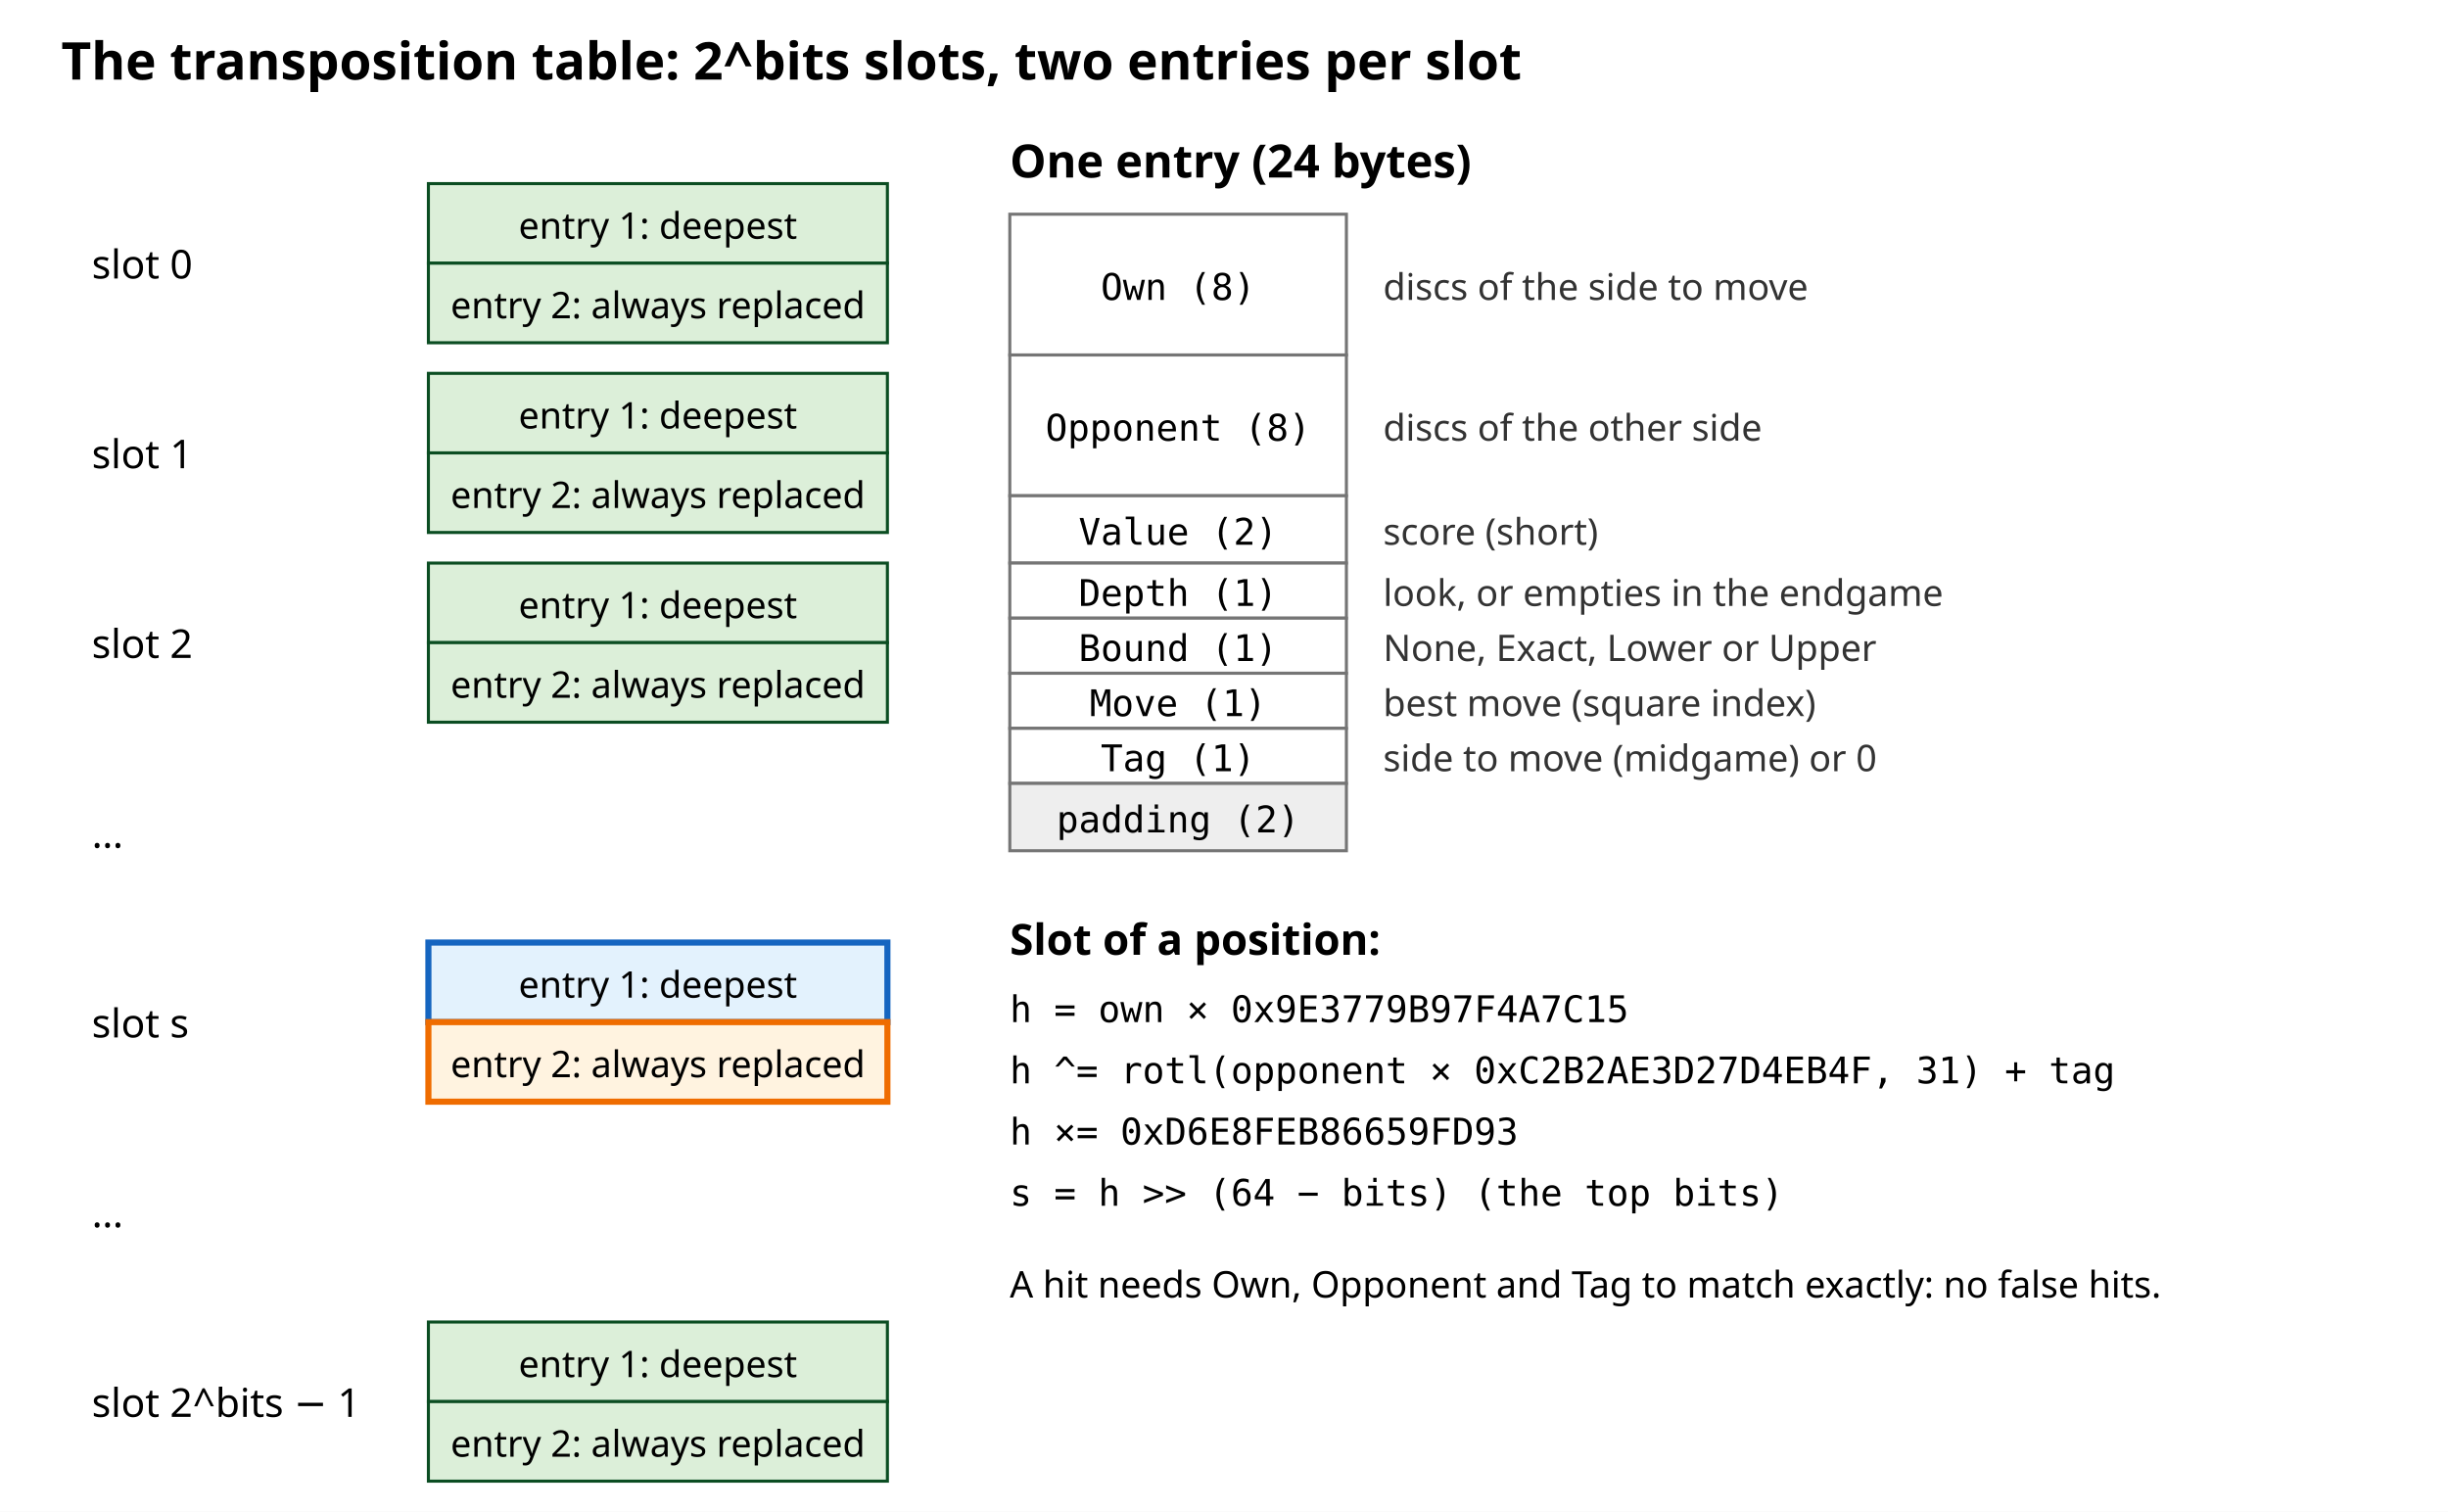
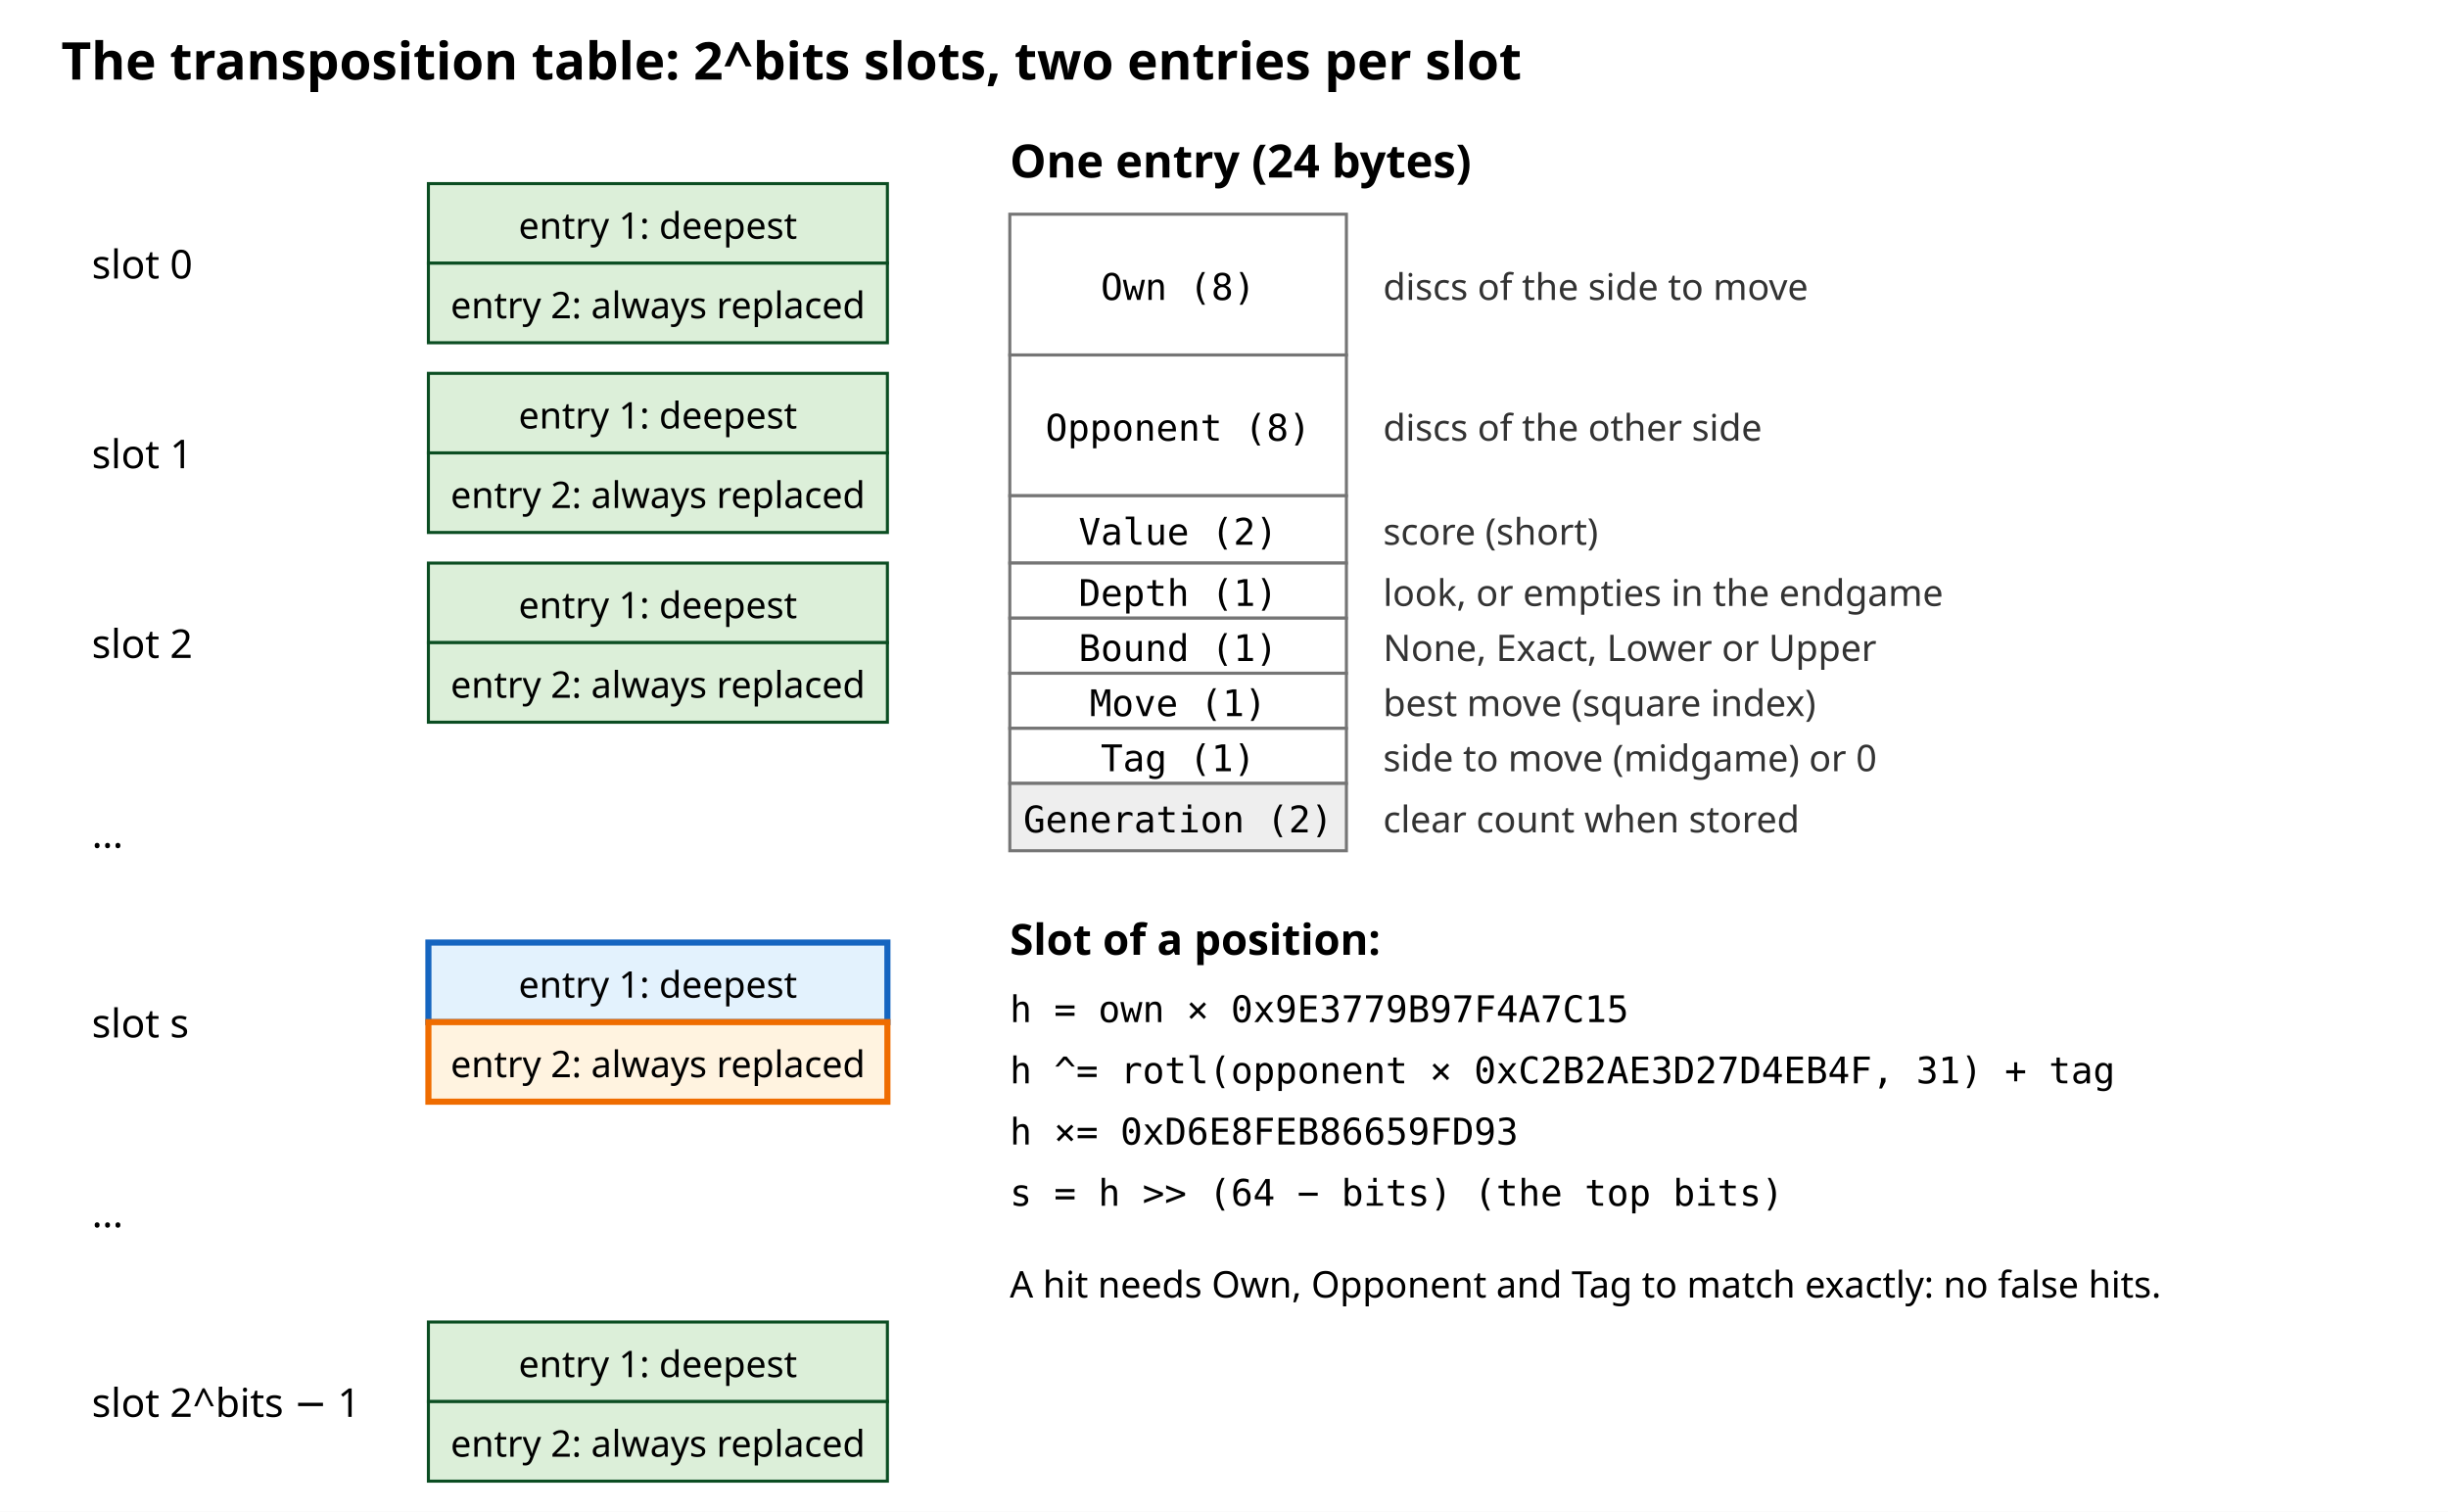
<svg xmlns="http://www.w3.org/2000/svg" viewBox="0 0 800 494" width="800" height="494" font-family="sans-serif">
  <rect x="0" y="0" width="800" height="494" fill="#FFFFFF" />
  <text x="20" y="26" font-size="17" font-weight="bold" fill="#000000">The transposition table: 2^bits slots, two entries per slot</text>
  <text x="30" y="91" font-size="13" fill="#000000">slot 0</text>
  <rect x="140" y="60" width="150" height="26" fill="#DCEFD9" stroke="#0B4D22" stroke-width="1" />
  <text x="215" y="78" font-size="12" text-anchor="middle" fill="#000000">entry 1: deepest</text>
  <rect x="140" y="86" width="150" height="26" fill="#DCEFD9" stroke="#0B4D22" stroke-width="1" />
  <text x="215" y="104" font-size="12" text-anchor="middle" fill="#000000">entry 2: always replaced</text>
  <text x="30" y="153" font-size="13" fill="#000000">slot 1</text>
  <rect x="140" y="122" width="150" height="26" fill="#DCEFD9" stroke="#0B4D22" stroke-width="1" />
  <text x="215" y="140" font-size="12" text-anchor="middle" fill="#000000">entry 1: deepest</text>
  <rect x="140" y="148" width="150" height="26" fill="#DCEFD9" stroke="#0B4D22" stroke-width="1" />
  <text x="215" y="166" font-size="12" text-anchor="middle" fill="#000000">entry 2: always replaced</text>
  <text x="30" y="215" font-size="13" fill="#000000">slot 2</text>
  <rect x="140" y="184" width="150" height="26" fill="#DCEFD9" stroke="#0B4D22" stroke-width="1" />
  <text x="215" y="202" font-size="12" text-anchor="middle" fill="#000000">entry 1: deepest</text>
  <rect x="140" y="210" width="150" height="26" fill="#DCEFD9" stroke="#0B4D22" stroke-width="1" />
  <text x="215" y="228" font-size="12" text-anchor="middle" fill="#000000">entry 2: always replaced</text>
  <text x="30" y="277" font-size="13" fill="#000000">…</text>
  <text x="30" y="339" font-size="13" fill="#000000">slot s</text>
  <rect x="140" y="308" width="150" height="26" fill="#E3F2FD" stroke="#1565C0" stroke-width="2" />
  <text x="215" y="326" font-size="12" text-anchor="middle" fill="#000000">entry 1: deepest</text>
  <rect x="140" y="334" width="150" height="26" fill="#FFF3E0" stroke="#EF6C00" stroke-width="2" />
  <text x="215" y="352" font-size="12" text-anchor="middle" fill="#000000">entry 2: always replaced</text>
  <text x="30" y="401" font-size="13" fill="#000000">…</text>
  <text x="30" y="463" font-size="13" fill="#000000">slot 2^bits − 1</text>
  <rect x="140" y="432" width="150" height="26" fill="#DCEFD9" stroke="#0B4D22" stroke-width="1" />
  <text x="215" y="450" font-size="12" text-anchor="middle" fill="#000000">entry 1: deepest</text>
  <rect x="140" y="458" width="150" height="26" fill="#DCEFD9" stroke="#0B4D22" stroke-width="1" />
  <text x="215" y="476" font-size="12" text-anchor="middle" fill="#000000">entry 2: always replaced</text>
  <text x="330" y="58" font-size="15" font-weight="bold" fill="#000000">One entry (24 bytes)</text>
  <rect x="330" y="70" width="110" height="46" fill="#FFFFFF" stroke="#757575" stroke-width="1" />
  <text x="385" y="98" font-size="12" text-anchor="middle" font-family="monospace" fill="#000000">Own (8)</text>
  <text x="452" y="98" font-size="12" fill="#333333">discs of the side to move</text>
  <rect x="330" y="116" width="110" height="46" fill="#FFFFFF" stroke="#757575" stroke-width="1" />
  <text x="385" y="144" font-size="12" text-anchor="middle" font-family="monospace" fill="#000000">Opponent (8)</text>
  <text x="452" y="144" font-size="12" fill="#333333">discs of the other side</text>
  <rect x="330" y="162" width="110" height="22" fill="#FFFFFF" stroke="#757575" stroke-width="1" />
  <text x="385" y="178" font-size="12" text-anchor="middle" font-family="monospace" fill="#000000">Value (2)</text>
  <text x="452" y="178" font-size="12" fill="#333333">score (short)</text>
  <rect x="330" y="184" width="110" height="18" fill="#FFFFFF" stroke="#757575" stroke-width="1" />
  <text x="385" y="198" font-size="12" text-anchor="middle" font-family="monospace" fill="#000000">Depth (1)</text>
  <text x="452" y="198" font-size="12" fill="#333333">look, or empties in the endgame</text>
  <rect x="330" y="202" width="110" height="18" fill="#FFFFFF" stroke="#757575" stroke-width="1" />
  <text x="385" y="216" font-size="12" text-anchor="middle" font-family="monospace" fill="#000000">Bound (1)</text>
  <text x="452" y="216" font-size="12" fill="#333333">None, Exact, Lower or Upper</text>
  <rect x="330" y="220" width="110" height="18" fill="#FFFFFF" stroke="#757575" stroke-width="1" />
  <text x="385" y="234" font-size="12" text-anchor="middle" font-family="monospace" fill="#000000">Move (1)</text>
  <text x="452" y="234" font-size="12" fill="#333333">best move (square index)</text>
  <rect x="330" y="238" width="110" height="18" fill="#FFFFFF" stroke="#757575" stroke-width="1" />
  <text x="385" y="252" font-size="12" text-anchor="middle" font-family="monospace" fill="#000000">Tag (1)</text>
  <text x="452" y="252" font-size="12" fill="#333333">side to move (midgame) or 0</text>
  <rect x="330" y="256" width="110" height="22" fill="#EEEEEE" stroke="#757575" stroke-width="1" />
-   <text x="385" y="272" font-size="12" text-anchor="middle" font-family="monospace" fill="#000000">padding (2)</text>
+   <text x="385" y="272" font-size="12" text-anchor="middle" font-family="monospace" fill="#000000">Generation (2)</text>
+   <text x="452" y="272" font-size="12" fill="#333333">clear count when stored</text>
  <text x="330" y="312" font-size="14" font-weight="bold" fill="#000000">Slot of a position:</text>
  <text x="330" y="334" font-size="12" font-family="monospace" fill="#000000">h = own × 0x9E3779B97F4A7C15</text>
  <text x="330" y="354" font-size="12" font-family="monospace" fill="#000000">h ^= rotl(opponent × 0xC2B2AE3D27D4EB4F, 31) + tag</text>
  <text x="330" y="374" font-size="12" font-family="monospace" fill="#000000">h ×= 0xD6E8FEB86659FD93</text>
  <text x="330" y="394" font-size="12" font-family="monospace" fill="#000000">s = h &gt;&gt; (64 − bits)      (the top bits)</text>
  <text x="330" y="424" font-size="12" fill="#000000">A hit needs Own, Opponent and Tag to match exactly: no false hits.</text>
</svg>
